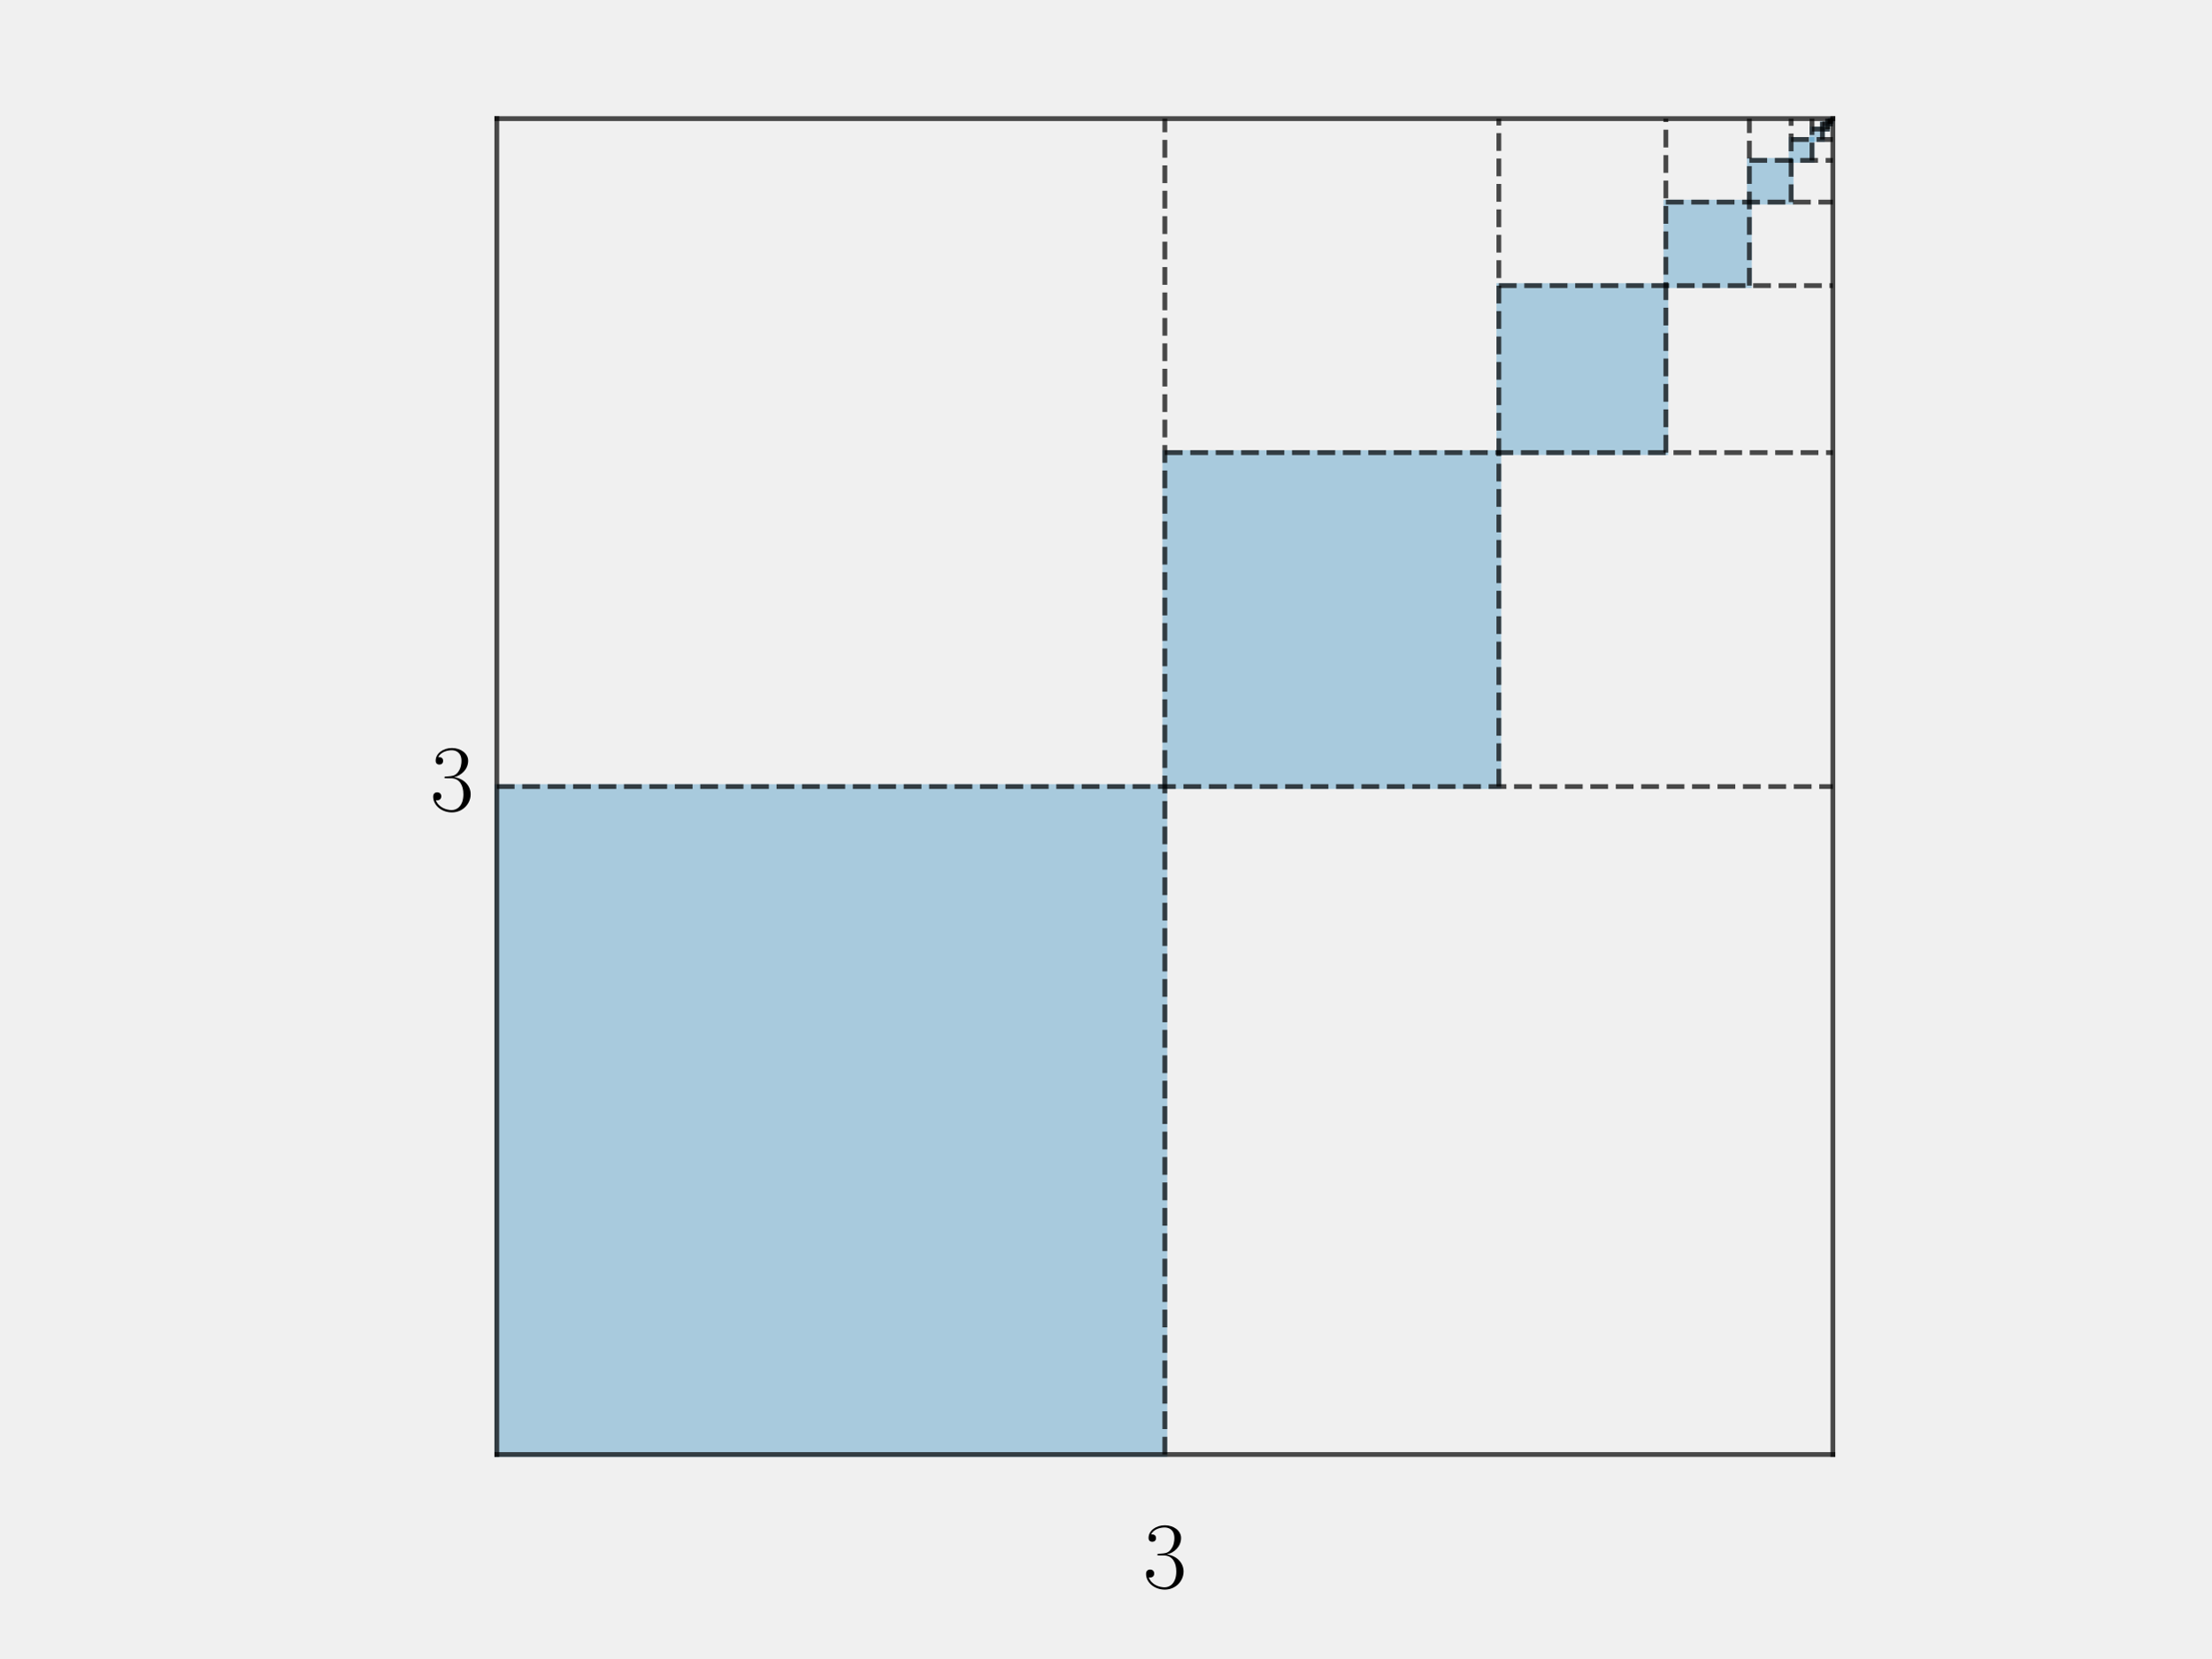
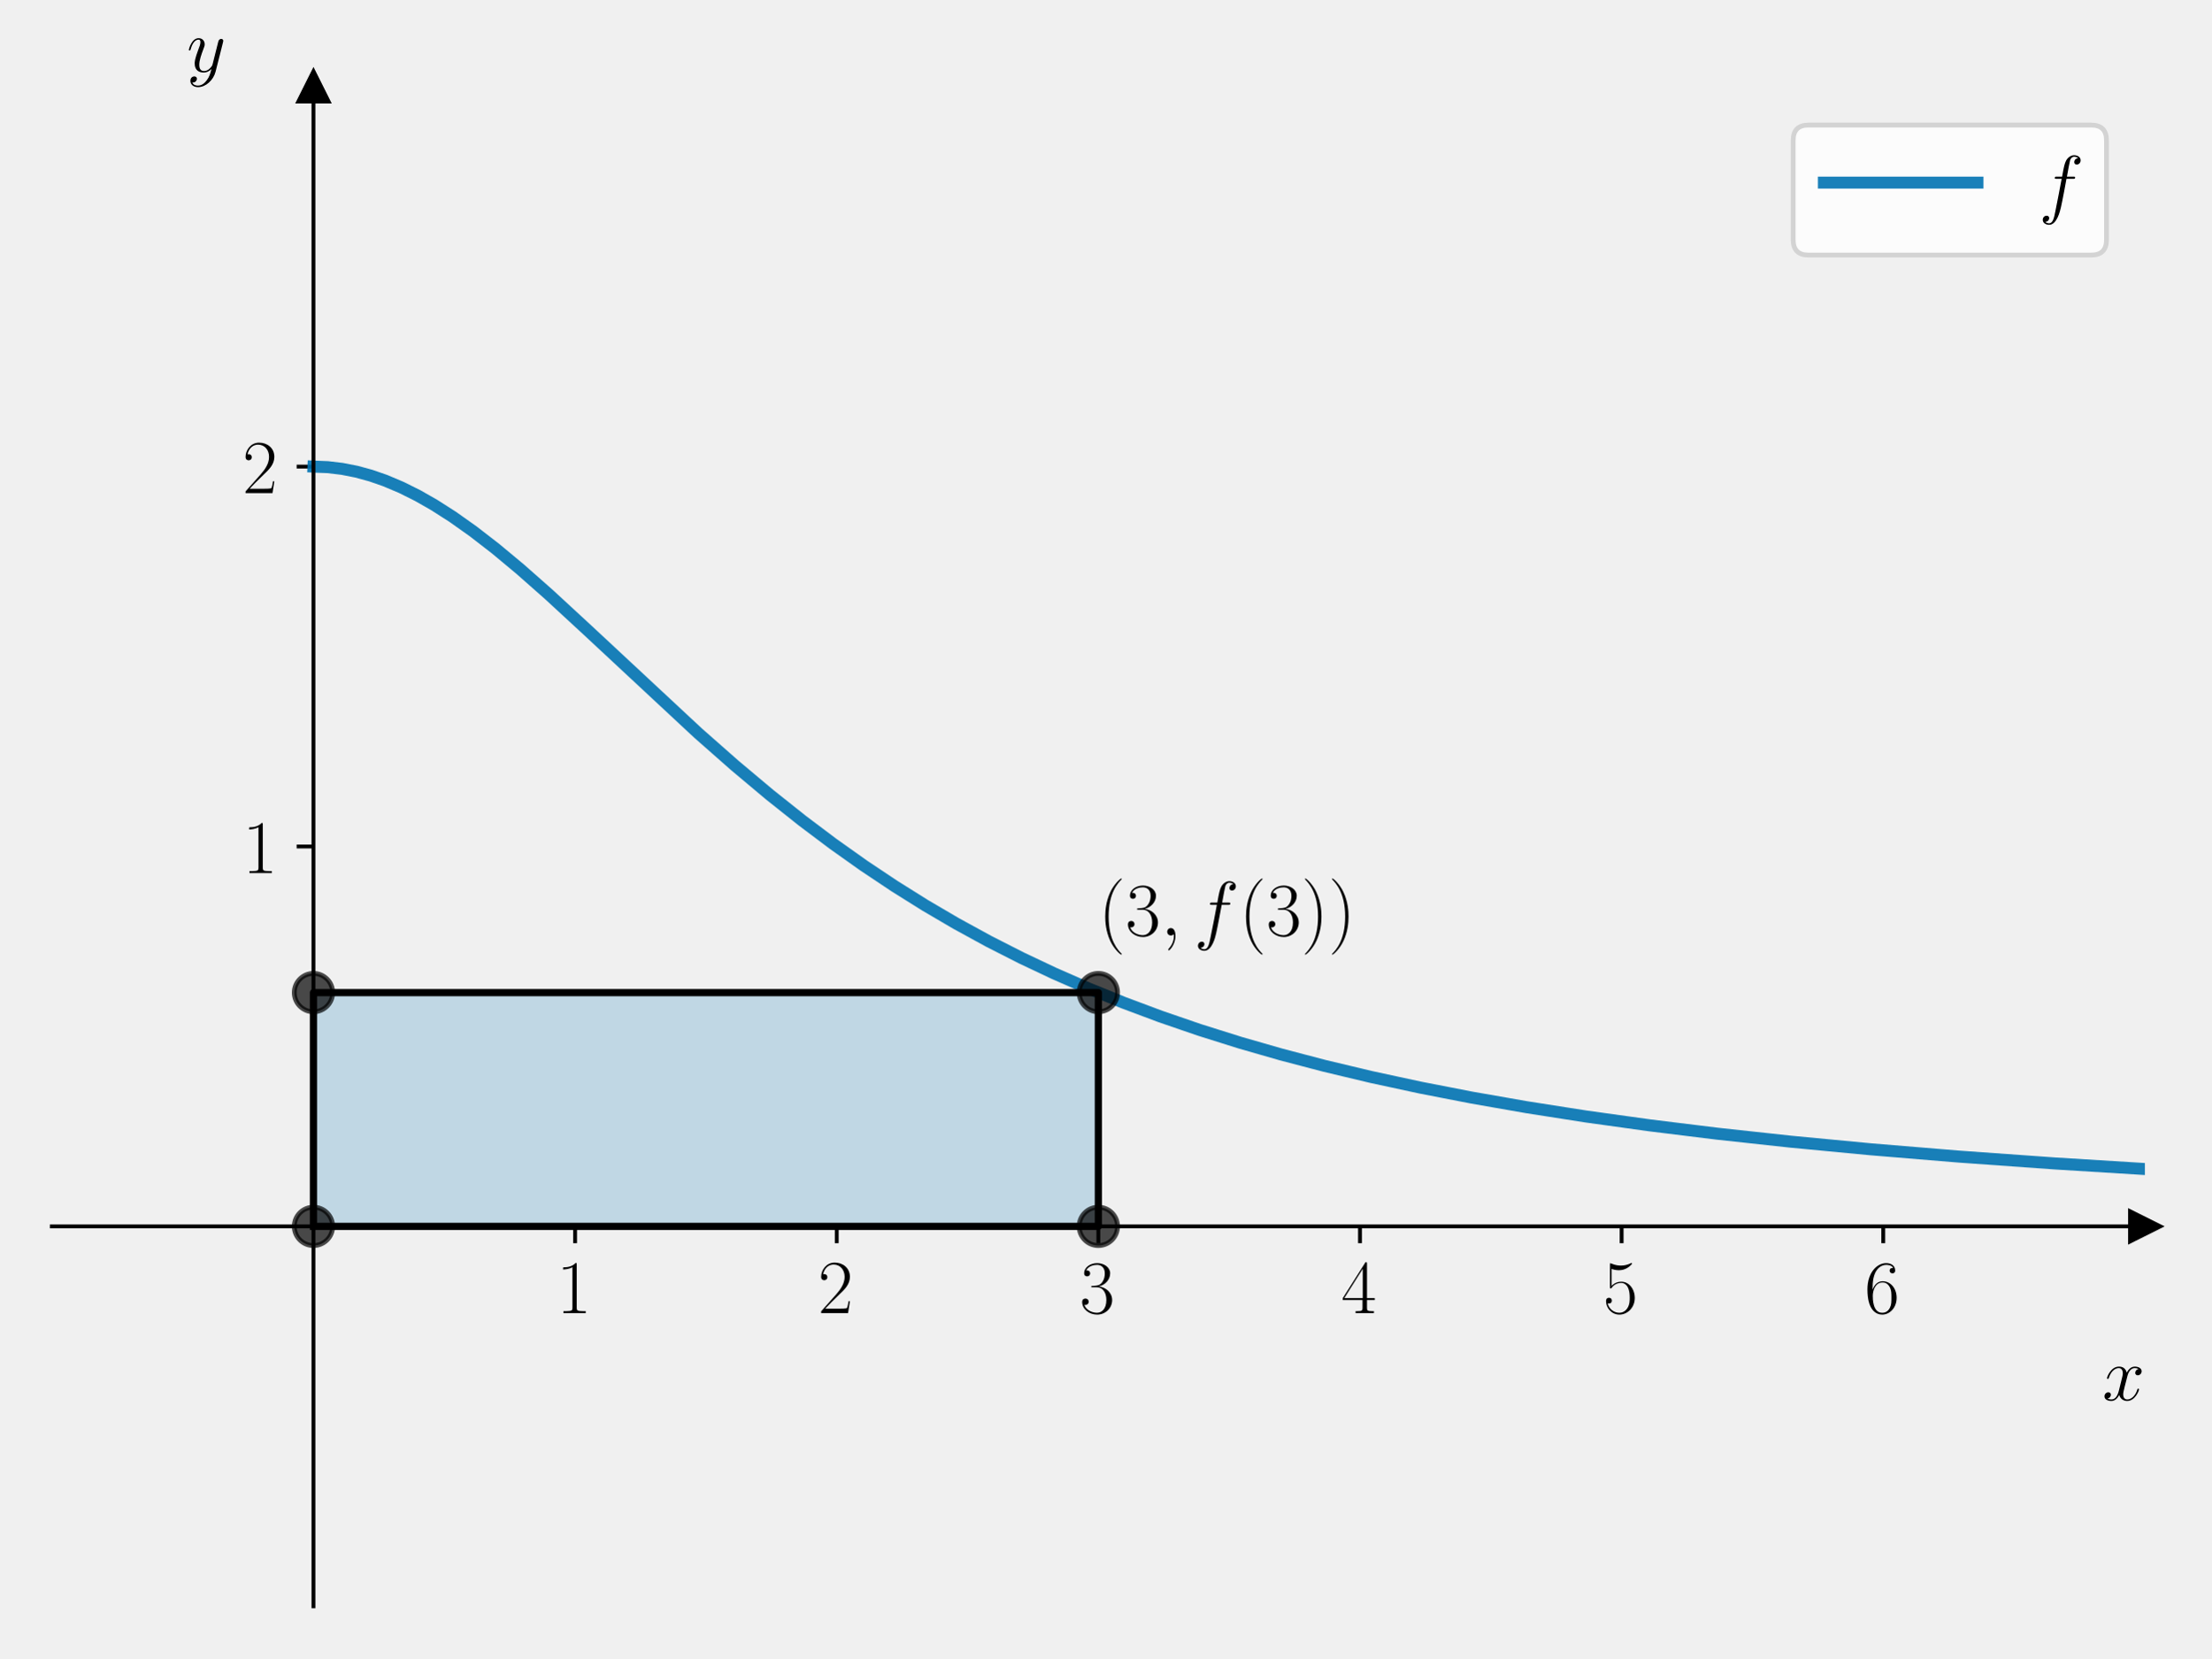
<svg xmlns="http://www.w3.org/2000/svg" xmlns:xlink="http://www.w3.org/1999/xlink" width="460.8pt" height="345.6pt" viewBox="0 0 460.8 345.6" version="1.1">
  <defs>
    <style type="text/css">*{stroke-linejoin: round; stroke-linecap: butt}</style>
  </defs>
  <g id="figure_1">
    <g id="patch_1">
      <path d="M 0 345.6  L 460.8 345.6  L 460.8 0  L 0 0  L 0 345.6  z " style="fill: none" />
    </g>
    <g id="axes_1">
      <g id="patch_2">
-         <path d="M 103.534 303.165  L 242.756 303.165  L 242.756 163.944  L 103.534 163.944  z " clip-path="url(#p3d0de64f0f)" style="fill: #0072b2; opacity: 0.3; stroke: #0072b2; stroke-linejoin: miter" />
+         <path d="M 10.8 334.8  L 447 334.8  L 447 18.065  L 10.8 18.065  L 10.8 334.8  z " style="fill: none" />
      </g>
      <g id="patch_3">
-         <path d="M 242.756 163.944  L 312.366 163.944  L 312.366 94.333  L 242.756 94.333  z " clip-path="url(#p3d0de64f0f)" style="fill: #0072b2; opacity: 0.3; stroke: #0072b2; stroke-linejoin: miter" />
+         <path d="M 65.325 255.616  L 228.9 255.616  L 228.9 206.888  L 65.325 206.888  z " clip-path="url(#p0906e6efaf)" style="fill: #0072b2; opacity: 0.2; stroke: #0072b2; stroke-linejoin: miter" />
+       </g>
+       <g id="matplotlib.axis_1">
+         <g id="xtick_1">
+           <g id="line2d_1">
+             <defs>
+               <path id="m9daeef26ad" d="M 0 0  L 0 3.5  " style="stroke: #000000; stroke-width: 0.8" />
+             </defs>
+             <g>
+               <use xlink:href="#m9daeef26ad" x="119.85" y="255.616" style="stroke: #000000; stroke-width: 0.8" />
+             </g>
+           </g>
+           <g id="text_1">
+             <g transform="translate(115.948 273.6857) scale(0.16 -0.16)">
+               <defs>
+                 <path id="CMR17-31" d="M 1702 4058  C 1702 4192 1696 4192 1606 4192  C 1357 3916 979 3827 621 3827  C 602 3827 570 3827 563 3808  C 557 3795 557 3782 557 3648  C 755 3648 1088 3686 1344 3839  L 1344 461  C 1344 236 1331 160 781 160  L 589 160  L 589 0  C 896 0 1216 0 1523 0  C 1830 0 2150 0 2458 0  L 2458 160  L 2266 160  C 1715 160 1702 230 1702 458  L 1702 4058  z " transform="scale(0.015625)" />
+               </defs>
+               <use xlink:href="#CMR17-31" transform="scale(0.996264)" />
+             </g>
+           </g>
+         </g>
+         <g id="xtick_2">
+           <g id="line2d_2">
+             <g>
+               <use xlink:href="#m9daeef26ad" x="174.375" y="255.616" style="stroke: #000000; stroke-width: 0.8" />
+             </g>
+           </g>
+           <g id="text_2">
+             <g transform="translate(170.473 273.6857) scale(0.16 -0.16)">
+               <defs>
+                 <path id="CMR17-32" d="M 2669 989  L 2554 989  C 2490 536 2438 459 2413 420  C 2381 369 1920 369 1830 369  L 602 369  C 832 619 1280 1072 1824 1597  C 2214 1967 2669 2402 2669 3035  C 2669 3790 2067 4224 1395 4224  C 691 4224 262 3604 262 3030  C 262 2780 448 2748 525 2748  C 589 2748 781 2787 781 3010  C 781 3207 614 3264 525 3264  C 486 3264 448 3258 422 3245  C 544 3790 915 4058 1306 4058  C 1862 4058 2227 3617 2227 3035  C 2227 2479 1901 2000 1536 1584  L 262 146  L 262 0  L 2515 0  L 2669 989  z " transform="scale(0.015625)" />
+               </defs>
+               <use xlink:href="#CMR17-32" transform="scale(0.996264)" />
+             </g>
+           </g>
+         </g>
+         <g id="xtick_3">
+           <g id="line2d_3">
+             <g>
+               <use xlink:href="#m9daeef26ad" x="228.9" y="255.616" style="stroke: #000000; stroke-width: 0.8" />
+             </g>
+           </g>
+           <g id="text_3">
+             <g transform="translate(224.998 273.6857) scale(0.16 -0.16)">
+               <defs>
+                 <path id="CMR17-33" d="M 1414 2157  C 1984 2157 2234 1662 2234 1090  C 2234 320 1824 25 1453 25  C 1114 25 563 194 390 693  C 422 680 454 680 486 680  C 640 680 755 782 755 948  C 755 1133 614 1216 486 1216  C 378 1216 211 1165 211 926  C 211 335 787 -128 1466 -128  C 2176 -128 2720 430 2720 1085  C 2720 1707 2208 2157 1600 2227  C 2086 2328 2554 2756 2554 3329  C 2554 3820 2048 4179 1472 4179  C 890 4179 378 3829 378 3329  C 378 3110 544 3072 627 3072  C 762 3072 877 3155 877 3321  C 877 3486 762 3569 627 3569  C 602 3569 570 3569 544 3557  C 730 3959 1235 4032 1459 4032  C 1683 4032 2106 3925 2106 3320  C 2106 3143 2080 2828 1862 2550  C 1670 2304 1453 2304 1242 2284  C 1210 2284 1062 2269 1037 2269  C 992 2263 966 2257 966 2208  C 966 2163 973 2157 1101 2157  L 1414 2157  z " transform="scale(0.015625)" />
+               </defs>
+               <use xlink:href="#CMR17-33" transform="scale(0.996264)" />
+             </g>
+           </g>
+         </g>
+         <g id="xtick_4">
+           <g id="line2d_4">
+             <g>
+               <use xlink:href="#m9daeef26ad" x="283.425" y="255.616" style="stroke: #000000; stroke-width: 0.8" />
+             </g>
+           </g>
+           <g id="text_4">
+             <g transform="translate(279.523 273.6857) scale(0.16 -0.16)">
+               <defs>
+                 <path id="CMR17-34" d="M 2150 4122  C 2150 4256 2144 4256 2029 4256  L 128 1254  L 128 1088  L 1779 1088  L 1779 457  C 1779 224 1766 160 1318 160  L 1197 160  L 1197 0  C 1402 0 1747 0 1965 0  C 2182 0 2528 0 2733 0  L 2733 160  L 2611 160  C 2163 160 2150 224 2150 457  L 2150 1088  L 2803 1088  L 2803 1254  L 2150 1254  L 2150 4122  z M 1798 3703  L 1798 1254  L 256 1254  L 1798 3703  z " transform="scale(0.015625)" />
+               </defs>
+               <use xlink:href="#CMR17-34" transform="scale(0.996264)" />
+             </g>
+           </g>
+         </g>
+         <g id="xtick_5">
+           <g id="line2d_5">
+             <g>
+               <use xlink:href="#m9daeef26ad" x="337.95" y="255.616" style="stroke: #000000; stroke-width: 0.8" />
+             </g>
+           </g>
+           <g id="text_5">
+             <g transform="translate(334.048 273.6857) scale(0.16 -0.16)">
+               <defs>
+                 <path id="CMR17-35" d="M 730 3692  C 794 3666 1056 3584 1325 3584  C 1920 3584 2246 3911 2432 4100  C 2432 4157 2432 4192 2394 4192  C 2387 4192 2374 4192 2323 4163  C 2099 4058 1837 3973 1517 3973  C 1325 3973 1037 3999 723 4139  C 653 4171 640 4171 634 4171  C 602 4171 595 4164 595 4037  L 595 2203  C 595 2089 595 2057 659 2057  C 691 2057 704 2070 736 2114  C 941 2401 1222 2522 1542 2522  C 1766 2522 2246 2382 2246 1289  C 2246 1085 2246 715 2054 421  C 1894 159 1645 25 1370 25  C 947 25 518 320 403 814  C 429 807 480 795 506 795  C 589 795 749 840 749 1038  C 749 1210 627 1280 506 1280  C 358 1280 262 1190 262 1011  C 262 454 704 -128 1382 -128  C 2042 -128 2669 440 2669 1264  C 2669 2030 2170 2624 1549 2624  C 1222 2624 947 2503 730 2274  L 730 3692  z " transform="scale(0.015625)" />
+               </defs>
+               <use xlink:href="#CMR17-35" transform="scale(0.996264)" />
+             </g>
+           </g>
+         </g>
+         <g id="xtick_6">
+           <g id="line2d_6">
+             <g>
+               <use xlink:href="#m9daeef26ad" x="392.475" y="255.616" style="stroke: #000000; stroke-width: 0.8" />
+             </g>
+           </g>
+           <g id="text_6">
+             <g transform="translate(388.573 273.6857) scale(0.16 -0.16)">
+               <defs>
+                 <path id="CMR17-36" d="M 678 2176  C 678 3690 1395 4032 1811 4032  C 1946 4032 2272 4009 2400 3776  C 2298 3776 2106 3776 2106 3553  C 2106 3381 2246 3323 2336 3323  C 2394 3323 2566 3348 2566 3560  C 2566 3954 2246 4179 1805 4179  C 1043 4179 243 3390 243 1984  C 243 253 966 -128 1478 -128  C 2099 -128 2688 427 2688 1283  C 2688 2081 2170 2662 1517 2662  C 1126 2662 838 2407 678 1960  L 678 2176  z M 1478 25  C 691 25 691 1200 691 1436  C 691 1896 909 2560 1504 2560  C 1613 2560 1926 2560 2138 2120  C 2253 1870 2253 1609 2253 1289  C 2253 944 2253 690 2118 434  C 1978 171 1773 25 1478 25  z " transform="scale(0.015625)" />
+               </defs>
+               <use xlink:href="#CMR17-36" transform="scale(0.996264)" />
+             </g>
+           </g>
+         </g>
+         <g id="text_7">
+           <g transform="translate(438.1306 291.8548) scale(0.16 -0.16)">
+             <defs>
+               <path id="CMMI12-78" d="M 3034 2606  C 2829 2567 2752 2414 2752 2293  C 2752 2139 2874 2088 2963 2088  C 3155 2088 3290 2254 3290 2427  C 3290 2695 2982 2816 2714 2816  C 2323 2816 2106 2433 2048 2312  C 1901 2816 1504 2816 1389 2816  C 736 2816 390 1980 390 1839  C 390 1814 416 1782 461 1782  C 512 1782 525 1820 538 1846  C 755 2555 1184 2689 1370 2689  C 1658 2689 1715 2420 1715 2267  C 1715 2127 1677 1980 1600 1673  L 1382 798  C 1286 415 1101 64 762 64  C 730 64 570 64 435 147  C 666 192 717 383 717 460  C 717 588 621 664 499 664  C 346 664 179 530 179 326  C 179 57 480 -64 755 -64  C 1062 -64 1280 179 1414 441  C 1517 64 1837 -64 2074 -64  C 2726 -64 3072 773 3072 913  C 3072 945 3046 971 3008 971  C 2950 971 2944 939 2925 888  C 2752 326 2381 64 2093 64  C 1869 64 1747 230 1747 492  C 1747 632 1773 734 1875 1156  L 2099 2024  C 2195 2408 2413 2689 2707 2689  C 2720 2689 2899 2689 3034 2606  z " transform="scale(0.015625)" />
+             </defs>
+             <use xlink:href="#CMMI12-78" transform="scale(0.996264)" />
+           </g>
+         </g>
+       </g>
+       <g id="matplotlib.axis_2">
+         <g id="ytick_1">
+           <g id="line2d_7">
+             <defs>
+               <path id="m5fa8adc07e" d="M 0 0  L -3.5 0  " style="stroke: #000000; stroke-width: 0.8" />
+             </defs>
+             <g>
+               <use xlink:href="#m5fa8adc07e" x="65.325" y="176.432" style="stroke: #000000; stroke-width: 0.8" />
+             </g>
+           </g>
+           <g id="text_8">
+             <g transform="translate(50.52101 181.9671) scale(0.16 -0.16)">
+               <use xlink:href="#CMR17-31" transform="scale(0.996264)" />
+             </g>
+           </g>
+         </g>
+         <g id="ytick_2">
+           <g id="line2d_8">
+             <g>
+               <use xlink:href="#m5fa8adc07e" x="65.325" y="97.248" style="stroke: #000000; stroke-width: 0.8" />
+             </g>
+           </g>
+           <g id="text_9">
+             <g transform="translate(50.52101 102.7832) scale(0.16 -0.16)">
+               <use xlink:href="#CMR17-32" transform="scale(0.996264)" />
+             </g>
+           </g>
+         </g>
+         <g id="text_10">
+           <g transform="translate(38.91074 14.96506) scale(0.16 -0.16)">
+             <defs>
+               <path id="CMMI12-79" d="M 1683 -700  C 1510 -939 1261 -1152 947 -1152  C 870 -1152 563 -1152 467 -889  C 486 -895 518 -895 531 -895  C 723 -895 851 -729 851 -582  C 851 -435 730 -384 634 -384  C 531 -384 307 -458 307 -759  C 307 -1071 582 -1286 947 -1286  C 1587 -1286 2234 -700 2413 6  L 3040 2485  C 3046 2517 3059 2556 3059 2594  C 3059 2689 2982 2753 2886 2753  C 2829 2753 2694 2727 2643 2535  L 2170 658  C 2138 543 2138 530 2086 460  C 1958 281 1747 64 1440 64  C 1082 64 1050 415 1050 588  C 1050 952 1222 1443 1395 1903  C 1466 2088 1504 2178 1504 2305  C 1504 2574 1312 2816 998 2816  C 410 2816 173 1890 173 1839  C 173 1814 198 1782 243 1782  C 301 1782 307 1807 333 1897  C 486 2433 730 2689 979 2689  C 1037 2689 1146 2689 1146 2478  C 1146 2312 1075 2127 979 1884  C 666 1047 666 837 666 683  C 666 77 1101 -64 1421 -64  C 1606 -64 1837 -6 2061 230  L 2067 224  C 1971 -147 1907 -392 1683 -700  z " transform="scale(0.015625)" />
+             </defs>
+             <use xlink:href="#CMMI12-79" transform="scale(0.996264)" />
+           </g>
+         </g>
+       </g>
+       <g id="line2d_9">
+         <defs>
+           <path id="m13841561fc" d="M 3 0  L -3 -3  L -3 3  z " style="stroke: #000000; stroke-linejoin: miter" />
+         </defs>
+         <g>
+           <use xlink:href="#m13841561fc" x="447" y="255.616" style="stroke: #000000; stroke-linejoin: miter" />
+         </g>
+       </g>
+       <g id="line2d_10">
+         <defs>
+           <path id="m559446299c" d="M 0 -3  L -3 3  L 3 3  z " style="stroke: #000000; stroke-linejoin: miter" />
+         </defs>
+         <g>
+           <use xlink:href="#m559446299c" x="65.325" y="18.065" style="stroke: #000000; stroke-linejoin: miter" />
+         </g>
+       </g>
+       <g id="line2d_11">
+         <path d="M 65.325 97.248  L 68.31 97.367  L 71.295 97.722  L 74.279 98.309  L 77.264 99.124  L 80.249 100.16  L 83.66 101.602  L 87.071 103.305  L 90.482 105.251  L 94.32 107.705  L 98.584 110.726  L 103.274 114.355  L 108.391 118.615  L 114.36 123.884  L 122.462 131.36  L 145.487 152.804  L 153.162 159.565  L 160.411 165.649  L 167.233 171.077  L 173.629 175.889  L 180.025 180.429  L 186.421 184.698  L 192.816 188.705  L 199.212 192.456  L 206.035 196.19  L 212.857 199.662  L 219.679 202.888  L 226.928 206.065  L 234.177 209.003  L 241.852 211.873  L 249.953 214.657  L 258.481 217.339  L 267.009 219.79  L 275.963 222.141  L 285.77 224.481  L 296.004 226.689  L 306.663 228.764  L 318.176 230.779  L 330.541 232.714  L 343.76 234.554  L 357.831 236.291  L 373.181 237.96  L 389.81 239.545  L 408.145 241.064  L 428.185 242.498  L 447.373 243.685  L 447.373 243.685  " clip-path="url(#p0906e6efaf)" style="fill: none; stroke: #0072b2; stroke-opacity: 0.9; stroke-width: 2.5; stroke-linecap: square" />
+       </g>
+       <g id="line2d_12">
+         <path d="M 65.325 255.616  L 228.9 255.616  L 228.9 206.888  L 65.325 206.888  L 65.325 255.616  " clip-path="url(#p0906e6efaf)" style="fill: none; stroke: #000000; stroke-width: 1.5; stroke-linecap: square" />
+       </g>
+       <g id="line2d_13">
+         <defs>
+           <path id="mce8d9d221e" d="M 0 4  C 1.061 4 2.078 3.579 2.828 2.828  C 3.579 2.078 4 1.061 4 0  C 4 -1.061 3.579 -2.078 2.828 -2.828  C 2.078 -3.579 1.061 -4 0 -4  C -1.061 -4 -2.078 -3.579 -2.828 -2.828  C -3.579 -2.078 -4 -1.061 -4 0  C -4 1.061 -3.579 2.078 -2.828 2.828  C -2.078 3.579 -1.061 4 0 4  z " style="stroke: #000000; stroke-opacity: 0.7" />
+         </defs>
+         <g clip-path="url(#p0906e6efaf)">
+           <use xlink:href="#mce8d9d221e" x="228.9" y="206.888" style="fill-opacity: 0.7; stroke: #000000; stroke-opacity: 0.7" />
+           <use xlink:href="#mce8d9d221e" x="65.325" y="206.888" style="fill-opacity: 0.7; stroke: #000000; stroke-opacity: 0.7" />
+           <use xlink:href="#mce8d9d221e" x="228.9" y="255.616" style="fill-opacity: 0.7; stroke: #000000; stroke-opacity: 0.7" />
+           <use xlink:href="#mce8d9d221e" x="65.325" y="255.616" style="fill-opacity: 0.7; stroke: #000000; stroke-opacity: 0.7" />
+         </g>
      </g>
      <g id="patch_4">
-         <path d="M 312.366 94.333  L 347.172 94.333  L 347.172 59.528  L 312.366 59.528  z " clip-path="url(#p3d0de64f0f)" style="fill: #0072b2; opacity: 0.3; stroke: #0072b2; stroke-linejoin: miter" />
+         <path d="M 65.325 334.8  L 65.325 18.065  " style="fill: none; stroke: #000000; stroke-width: 0.8; stroke-linejoin: miter; stroke-linecap: square" />
      </g>
      <g id="patch_5">
-         <path d="M 347.172 59.528  L 364.575 59.528  L 364.575 42.125  L 347.172 42.125  z " clip-path="url(#p3d0de64f0f)" style="fill: #0072b2; opacity: 0.3; stroke: #0072b2; stroke-linejoin: miter" />
+         <path d="M 447 334.8  L 447 18.065  " style="fill: none" />
      </g>
      <g id="patch_6">
-         <path d="M 364.575 42.125  L 373.276 42.125  L 373.276 33.423  L 364.575 33.423  z " clip-path="url(#p3d0de64f0f)" style="fill: #0072b2; opacity: 0.3; stroke: #0072b2; stroke-linejoin: miter" />
+         <path d="M 10.8 255.616  L 447 255.616  " style="fill: none; stroke: #000000; stroke-width: 0.8; stroke-linejoin: miter; stroke-linecap: square" />
      </g>
      <g id="patch_7">
-         <path d="M 373.276 33.423  L 377.627 33.423  L 377.627 29.073  L 373.276 29.073  z " clip-path="url(#p3d0de64f0f)" style="fill: #0072b2; opacity: 0.3; stroke: #0072b2; stroke-linejoin: miter" />
-       </g>
-       <g id="patch_8">
-         <path d="M 377.627 29.073  L 379.802 29.073  L 379.802 26.897  L 377.627 26.897  z " clip-path="url(#p3d0de64f0f)" style="fill: #0072b2; opacity: 0.3; stroke: #0072b2; stroke-linejoin: miter" />
-       </g>
-       <g id="patch_9">
-         <path d="M 379.802 26.897  L 380.89 26.897  L 380.89 25.81  L 379.802 25.81  z " clip-path="url(#p3d0de64f0f)" style="fill: #0072b2; opacity: 0.3; stroke: #0072b2; stroke-linejoin: miter" />
-       </g>
-       <g id="patch_10">
-         <path d="M 380.89 25.81  L 381.433 25.81  L 381.433 25.266  L 380.89 25.266  z " clip-path="url(#p3d0de64f0f)" style="fill: #0072b2; opacity: 0.3; stroke: #0072b2; stroke-linejoin: miter" />
-       </g>
-       <g id="patch_11">
-         <path d="M 381.433 25.266  L 381.705 25.266  L 381.705 24.994  L 381.433 24.994  z " clip-path="url(#p3d0de64f0f)" style="fill: #0072b2; opacity: 0.3; stroke: #0072b2; stroke-linejoin: miter" />
-       </g>
-       <g id="line2d_1">
-         <path d="M 103.534 303.165  L 381.977 303.165  " clip-path="url(#p3d0de64f0f)" style="fill: none; stroke: #000000; stroke-opacity: 0.7; stroke-linecap: square" />
-       </g>
-       <g id="line2d_2">
-         <path d="M 381.977 303.165  L 381.977 24.722  " clip-path="url(#p3d0de64f0f)" style="fill: none; stroke: #000000; stroke-opacity: 0.7; stroke-linecap: square" />
-       </g>
-       <g id="line2d_3">
-         <path d="M 381.977 24.722  L 103.534 24.722  " clip-path="url(#p3d0de64f0f)" style="fill: none; stroke: #000000; stroke-opacity: 0.7; stroke-linecap: square" />
-       </g>
-       <g id="line2d_4">
-         <path d="M 103.534 24.722  L 103.534 303.165  " clip-path="url(#p3d0de64f0f)" style="fill: none; stroke: #000000; stroke-opacity: 0.7; stroke-linecap: square" />
-       </g>
-       <g id="line2d_5">
-         <path d="M 242.756 303.165  L 242.756 24.722  " clip-path="url(#p3d0de64f0f)" style="fill: none; stroke-dasharray: 3.7,1.6; stroke-dashoffset: 0; stroke: #000000; stroke-opacity: 0.7" />
-       </g>
-       <g id="line2d_6">
-         <path d="M 103.534 163.944  L 381.977 163.944  " clip-path="url(#p3d0de64f0f)" style="fill: none; stroke-dasharray: 3.7,1.6; stroke-dashoffset: 0; stroke: #000000; stroke-opacity: 0.7" />
-       </g>
-       <g id="line2d_7">
-         <path d="M 312.366 163.944  L 312.366 24.722  " clip-path="url(#p3d0de64f0f)" style="fill: none; stroke-dasharray: 3.7,1.6; stroke-dashoffset: 0; stroke: #000000; stroke-opacity: 0.7" />
-       </g>
-       <g id="line2d_8">
-         <path d="M 242.756 94.333  L 381.977 94.333  " clip-path="url(#p3d0de64f0f)" style="fill: none; stroke-dasharray: 3.7,1.6; stroke-dashoffset: 0; stroke: #000000; stroke-opacity: 0.7" />
-       </g>
-       <g id="line2d_9">
-         <path d="M 347.172 94.333  L 347.172 24.722  " clip-path="url(#p3d0de64f0f)" style="fill: none; stroke-dasharray: 3.7,1.6; stroke-dashoffset: 0; stroke: #000000; stroke-opacity: 0.7" />
-       </g>
-       <g id="line2d_10">
-         <path d="M 312.366 59.528  L 381.977 59.528  " clip-path="url(#p3d0de64f0f)" style="fill: none; stroke-dasharray: 3.7,1.6; stroke-dashoffset: 0; stroke: #000000; stroke-opacity: 0.7" />
-       </g>
-       <g id="line2d_11">
-         <path d="M 364.575 59.528  L 364.575 24.722  " clip-path="url(#p3d0de64f0f)" style="fill: none; stroke-dasharray: 3.7,1.6; stroke-dashoffset: 0; stroke: #000000; stroke-opacity: 0.7" />
-       </g>
-       <g id="line2d_12">
-         <path d="M 347.172 42.125  L 381.977 42.125  " clip-path="url(#p3d0de64f0f)" style="fill: none; stroke-dasharray: 3.7,1.6; stroke-dashoffset: 0; stroke: #000000; stroke-opacity: 0.7" />
-       </g>
-       <g id="line2d_13">
-         <path d="M 373.276 42.125  L 373.276 24.722  " clip-path="url(#p3d0de64f0f)" style="fill: none; stroke-dasharray: 3.7,1.6; stroke-dashoffset: 0; stroke: #000000; stroke-opacity: 0.7" />
-       </g>
-       <g id="line2d_14">
-         <path d="M 364.575 33.423  L 381.977 33.423  " clip-path="url(#p3d0de64f0f)" style="fill: none; stroke-dasharray: 3.7,1.6; stroke-dashoffset: 0; stroke: #000000; stroke-opacity: 0.7" />
-       </g>
-       <g id="line2d_15">
-         <path d="M 377.627 33.423  L 377.627 24.722  " clip-path="url(#p3d0de64f0f)" style="fill: none; stroke-dasharray: 3.7,1.6; stroke-dashoffset: 0; stroke: #000000; stroke-opacity: 0.7" />
-       </g>
-       <g id="line2d_16">
-         <path d="M 373.276 29.073  L 381.977 29.073  " clip-path="url(#p3d0de64f0f)" style="fill: none; stroke-dasharray: 3.7,1.6; stroke-dashoffset: 0; stroke: #000000; stroke-opacity: 0.7" />
-       </g>
-       <g id="line2d_17">
-         <path d="M 379.802 29.073  L 379.802 24.722  " clip-path="url(#p3d0de64f0f)" style="fill: none; stroke-dasharray: 3.7,1.6; stroke-dashoffset: 0; stroke: #000000; stroke-opacity: 0.7" />
-       </g>
-       <g id="line2d_18">
-         <path d="M 377.627 26.897  L 381.977 26.897  " clip-path="url(#p3d0de64f0f)" style="fill: none; stroke-dasharray: 3.7,1.6; stroke-dashoffset: 0; stroke: #000000; stroke-opacity: 0.7" />
-       </g>
-       <g id="line2d_19">
-         <path d="M 380.89 26.897  L 380.89 24.722  " clip-path="url(#p3d0de64f0f)" style="fill: none; stroke-dasharray: 3.7,1.6; stroke-dashoffset: 0; stroke: #000000; stroke-opacity: 0.7" />
-       </g>
-       <g id="line2d_20">
-         <path d="M 379.802 25.81  L 381.977 25.81  " clip-path="url(#p3d0de64f0f)" style="fill: none; stroke-dasharray: 3.7,1.6; stroke-dashoffset: 0; stroke: #000000; stroke-opacity: 0.7" />
-       </g>
-       <g id="line2d_21">
-         <path d="M 381.433 25.81  L 381.433 24.722  " clip-path="url(#p3d0de64f0f)" style="fill: none; stroke-dasharray: 3.7,1.6; stroke-dashoffset: 0; stroke: #000000; stroke-opacity: 0.7" />
-       </g>
-       <g id="line2d_22">
-         <path d="M 380.89 25.266  L 381.977 25.266  " clip-path="url(#p3d0de64f0f)" style="fill: none; stroke-dasharray: 3.7,1.6; stroke-dashoffset: 0; stroke: #000000; stroke-opacity: 0.7" />
-       </g>
-       <g id="line2d_23">
-         <path d="M 381.705 25.266  L 381.705 24.722  " clip-path="url(#p3d0de64f0f)" style="fill: none; stroke-dasharray: 3.7,1.6; stroke-dashoffset: 0; stroke: #000000; stroke-opacity: 0.7" />
-       </g>
-       <g id="line2d_24">
-         <path d="M 381.433 24.994  L 381.977 24.994  " clip-path="url(#p3d0de64f0f)" style="fill: none; stroke-dasharray: 3.7,1.6; stroke-dashoffset: 0; stroke: #000000; stroke-opacity: 0.7" />
-       </g>
-       <g id="text_1">
-         <g transform="translate(89.61202 168.9244) scale(0.2 -0.2)">
+         <path d="M 10.8 18.065  L 447 18.065  " style="fill: none" />
+       </g>
+       <g id="text_11">
+         <g transform="translate(228.9 194.9842) scale(0.16 -0.16)">
          <defs>
-             <path id="CMR17-33" d="M 1414 2157  C 1984 2157 2234 1662 2234 1090  C 2234 320 1824 25 1453 25  C 1114 25 563 194 390 693  C 422 680 454 680 486 680  C 640 680 755 782 755 948  C 755 1133 614 1216 486 1216  C 378 1216 211 1165 211 926  C 211 335 787 -128 1466 -128  C 2176 -128 2720 430 2720 1085  C 2720 1707 2208 2157 1600 2227  C 2086 2328 2554 2756 2554 3329  C 2554 3820 2048 4179 1472 4179  C 890 4179 378 3829 378 3329  C 378 3110 544 3072 627 3072  C 762 3072 877 3155 877 3321  C 877 3486 762 3569 627 3569  C 602 3569 570 3569 544 3557  C 730 3959 1235 4032 1459 4032  C 1683 4032 2106 3925 2106 3320  C 2106 3143 2080 2828 1862 2550  C 1670 2304 1453 2304 1242 2284  C 1210 2284 1062 2269 1037 2269  C 992 2263 966 2257 966 2208  C 966 2163 973 2157 1101 2157  L 1414 2157  z " transform="scale(0.015625)" />
+             <path id="CMR17-28" d="M 1958 -1561  C 1958 -1555 1958 -1542 1939 -1523  C 1645 -1224 858 -407 858 1581  C 858 3569 1632 4379 1946 4697  C 1946 4704 1958 4717 1958 4736  C 1958 4755 1939 4768 1914 4768  C 1843 4768 1299 4296 986 3594  C 666 2887 576 2199 576 1588  C 576 1128 621 351 1005 -471  C 1312 -1135 1837 -1600 1914 -1600  C 1946 -1600 1958 -1587 1958 -1561  z " transform="scale(0.015625)" />
+             <path id="CMMI12-3b" d="M 1248 -31  C 1248 343 1126 619 864 619  C 659 619 557 453 557 313  C 557 172 653 0 870 0  C 954 0 1024 26 1082 83  C 1094 96 1101 96 1107 96  C 1120 96 1120 5 1120 -27  C 1120 -240 1082 -659 710 -1080  C 640 -1157 640 -1170 640 -1183  C 640 -1216 672 -1248 704 -1248  C 755 -1248 1248 -771 1248 -31  z " transform="scale(0.015625)" />
+             <path id="CMMI12-66" d="M 2854 2566  C 2982 2566 3034 2566 3034 2688  C 3034 2752 2982 2752 2867 2752  L 2349 2752  C 2470 3429 2560 3897 2611 4107  C 2650 4265 2784 4416 2950 4416  C 3085 4416 3219 4358 3283 4298  C 3034 4272 2957 4082 2957 3969  C 2957 3837 3053 3759 3174 3759  C 3302 3759 3494 3870 3494 4119  C 3494 4393 3226 4544 2944 4544  C 2669 4544 2400 4334 2272 4078  C 2157 3848 2093 3611 1946 2752  L 1517 2752  C 1395 2752 1331 2752 1331 2637  C 1331 2566 1370 2566 1498 2566  L 1907 2566  C 1792 1976 1530 542 1382 -137  C 1274 -689 1178 -1152 858 -1152  C 838 -1152 653 -1152 538 -1031  C 864 -1005 864 -726 864 -720  C 864 -593 768 -517 646 -517  C 518 -517 326 -625 326 -867  C 326 -1140 608 -1280 858 -1280  C 1510 -1280 1779 -118 1850 199  C 1965 688 2278 2376 2310 2566  L 2854 2566  z " transform="scale(0.015625)" />
+             <path id="CMR17-29" d="M 1683 1581  C 1683 2040 1638 2817 1254 3639  C 947 4303 422 4768 346 4768  C 326 4768 301 4761 301 4729  C 301 4717 307 4710 314 4697  C 621 4378 1402 3568 1402 1584  C 1402 -407 627 -1217 314 -1537  C 307 -1549 301 -1556 301 -1568  C 301 -1600 326 -1600 346 -1600  C 416 -1600 960 -1128 1274 -426  C 1594 281 1683 969 1683 1581  z " transform="scale(0.015625)" />
          </defs>
-           <use xlink:href="#CMR17-33" transform="scale(0.996264)" />
-         </g>
-       </g>
-       <g id="text_2">
-         <g transform="translate(238.1867 330.9244) scale(0.2 -0.2)">
-           <use xlink:href="#CMR17-33" transform="scale(0.996264)" />
+           <use xlink:href="#CMR17-28" transform="scale(0.996264)" />
+           <use xlink:href="#CMR17-33" transform="translate(35.28077 0) scale(0.996264)" />
+           <use xlink:href="#CMMI12-3b" transform="translate(80.97124 0) scale(0.996264)" />
+           <use xlink:href="#CMMI12-66" transform="translate(124.6728 0) scale(0.996264)" />
+           <use xlink:href="#CMR17-28" transform="translate(183.3931 0) scale(0.996264)" />
+           <use xlink:href="#CMR17-33" transform="translate(218.6739 0) scale(0.996264)" />
+           <use xlink:href="#CMR17-29" transform="translate(264.3644 0) scale(0.996264)" />
+           <use xlink:href="#CMR17-29" transform="translate(299.6451 0) scale(0.996264)" />
+         </g>
+       </g>
+       <g id="legend_1">
+         <g id="patch_8">
+           <path d="M 376.907 53.164  L 435.8 53.164  Q 439 53.164 439 49.964  L 439 29.265  Q 439 26.065 435.8 26.065  L 376.907 26.065  Q 373.707 26.065 373.707 29.265  L 373.707 49.964  Q 373.707 53.164 376.907 53.164  z " style="fill: #ffffff; opacity: 0.8; stroke: #cccccc; stroke-linejoin: miter" />
+         </g>
+         <g id="line2d_14">
+           <path d="M 380.107 38.065  L 396.107 38.065  L 412.107 38.065  " style="fill: none; stroke: #0072b2; stroke-opacity: 0.9; stroke-width: 2.5; stroke-linecap: square" />
+         </g>
+         <g id="text_12">
+           <g transform="translate(424.9067 43.66453) scale(0.16 -0.16)">
+             <use xlink:href="#CMMI12-66" transform="scale(0.996264)" />
+           </g>
        </g>
      </g>
    </g>
  </g>
  <defs>
-     <clipPath id="p3d0de64f0f">
-       <rect x="35.511" y="10.8" width="414.489" height="306.287" />
+     <clipPath id="p0906e6efaf">
+       <rect x="10.8" y="18.065" width="436.2" height="316.735" />
    </clipPath>
  </defs>
</svg>
